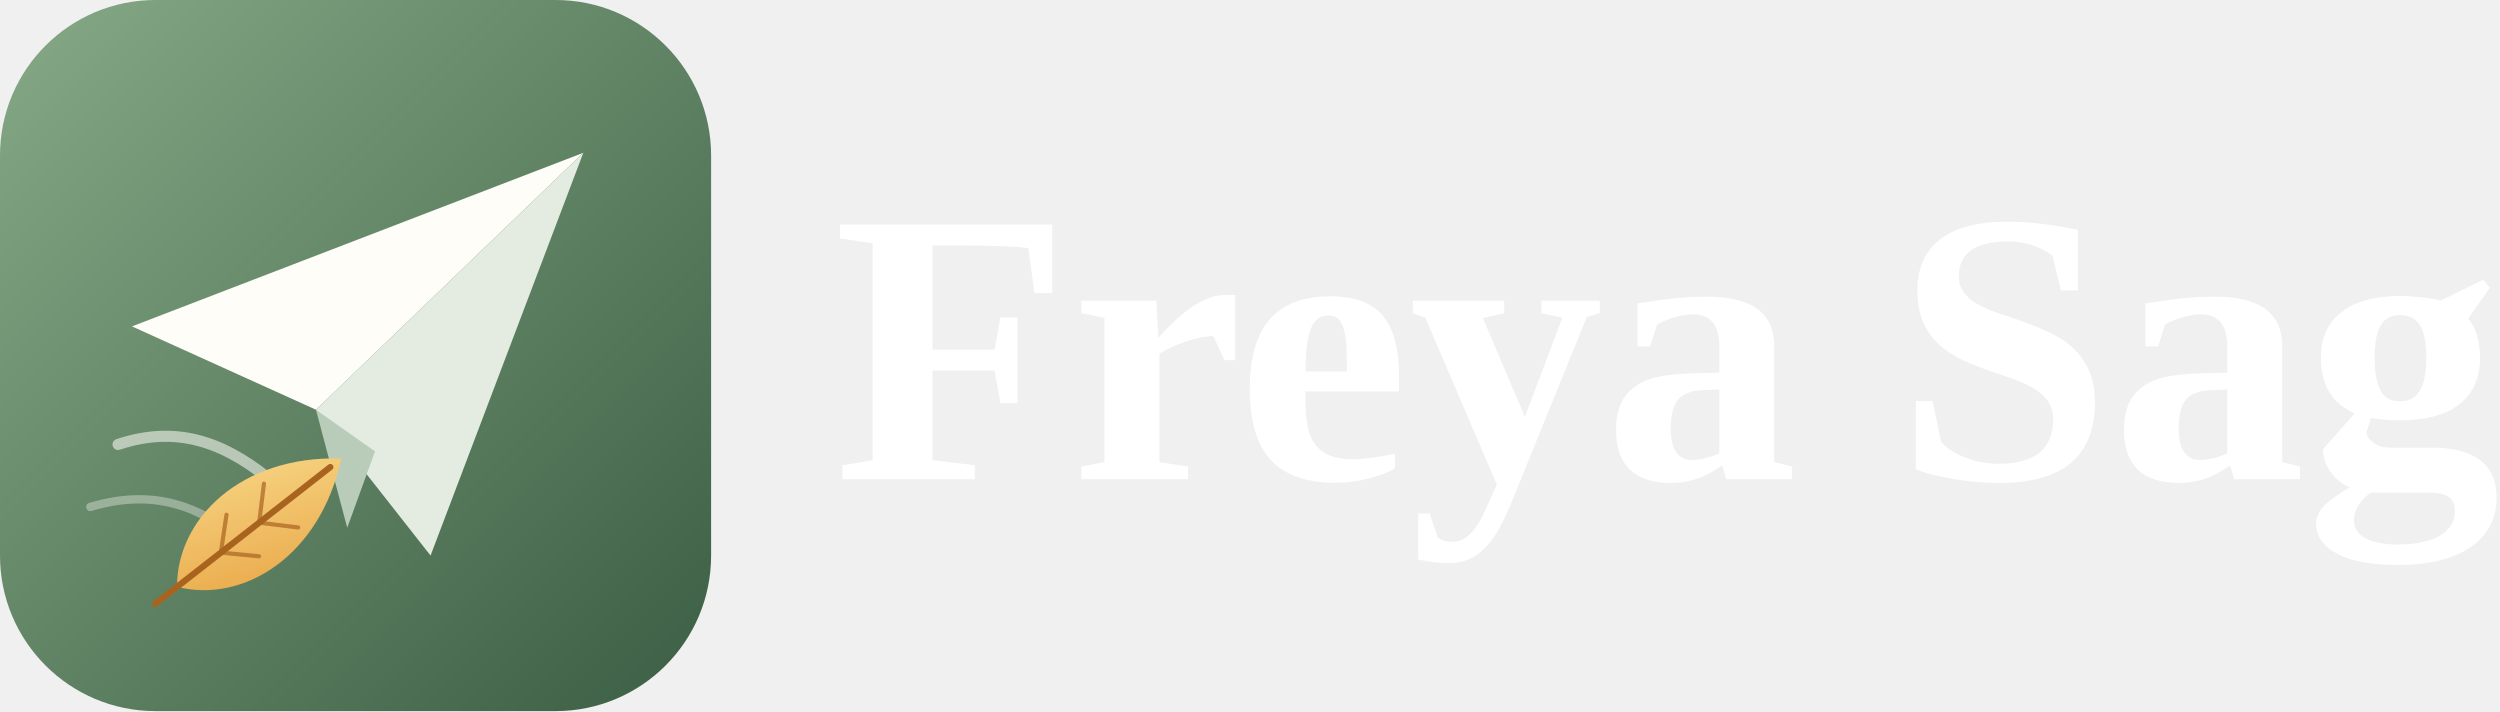
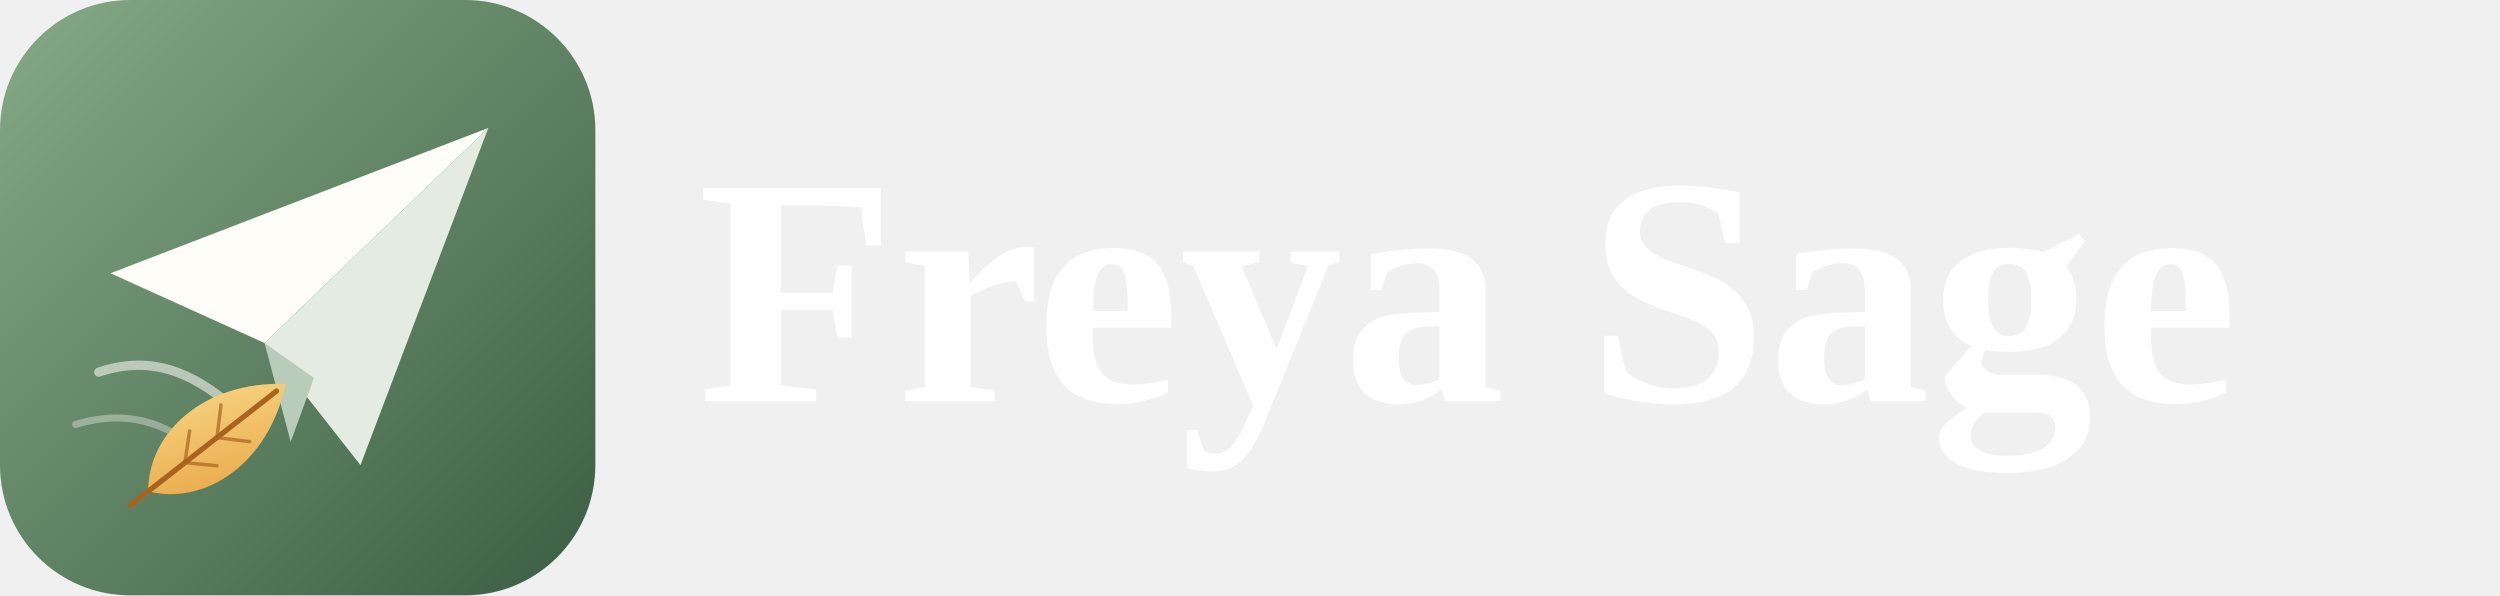
- <svg xmlns="http://www.w3.org/2000/svg" viewBox="0 0 3600 1024">
+ <svg xmlns="http://www.w3.org/2000/svg" viewBox="0 0 4300 1024">
  <g>
    <defs>
      <linearGradient id="bg" x1="0" y1="0" x2="1" y2="1">
        <stop offset="0" stop-color="#86A986" />
        <stop offset="1" stop-color="#3B5E44" />
      </linearGradient>
      <linearGradient id="leaf" x1="0" y1="1" x2="1" y2="0">
        <stop offset="0" stop-color="#E9A646" />
        <stop offset="1" stop-color="#F8D888" />
      </linearGradient>
    </defs>
    <rect width="1024" height="1024" rx="224" fill="url(#bg)" />
    <path d="M190 470 L840 220 L455 590 Z" fill="#FFFDF7" />
    <path d="M455 590 L840 220 L620 800 Z" fill="#E4ECE2" />
    <path d="M455 590 L540 650 L500 760 Z" fill="#B9CCB9" />
    <path d="M170 640 C 260 610, 330 640, 400 700" stroke="#FFFDF7" stroke-width="16" stroke-linecap="round" fill="none" opacity="0.55" />
    <path d="M130 730 C 230 700, 300 735, 360 790" stroke="#FFFDF7" stroke-width="12" stroke-linecap="round" fill="none" opacity="0.35" />
    <g transform="translate(255 845) rotate(-38)">
      <path d="M0 0 C 60 -78, 190 -92, 300 0 C 190 92, 60 78, 0 0 Z" fill="url(#leaf)" />
      <path d="M-40 0 L 280 0" stroke="#A8641F" stroke-width="9" stroke-linecap="round" />
      <path d="M80 0 L 120 -38 M150 0 L 190 -40 M80 0 L 120 38 M150 0 L 190 40" stroke="#A8641F" stroke-width="6" stroke-linecap="round" opacity="0.7" />
    </g>
  </g>
  <text x="1200" y="690" font-family="Georgia, 'Times New Roman', serif" font-size="560" font-weight="600" fill="#FFFFFF">Freya Sage</text>
</svg>
